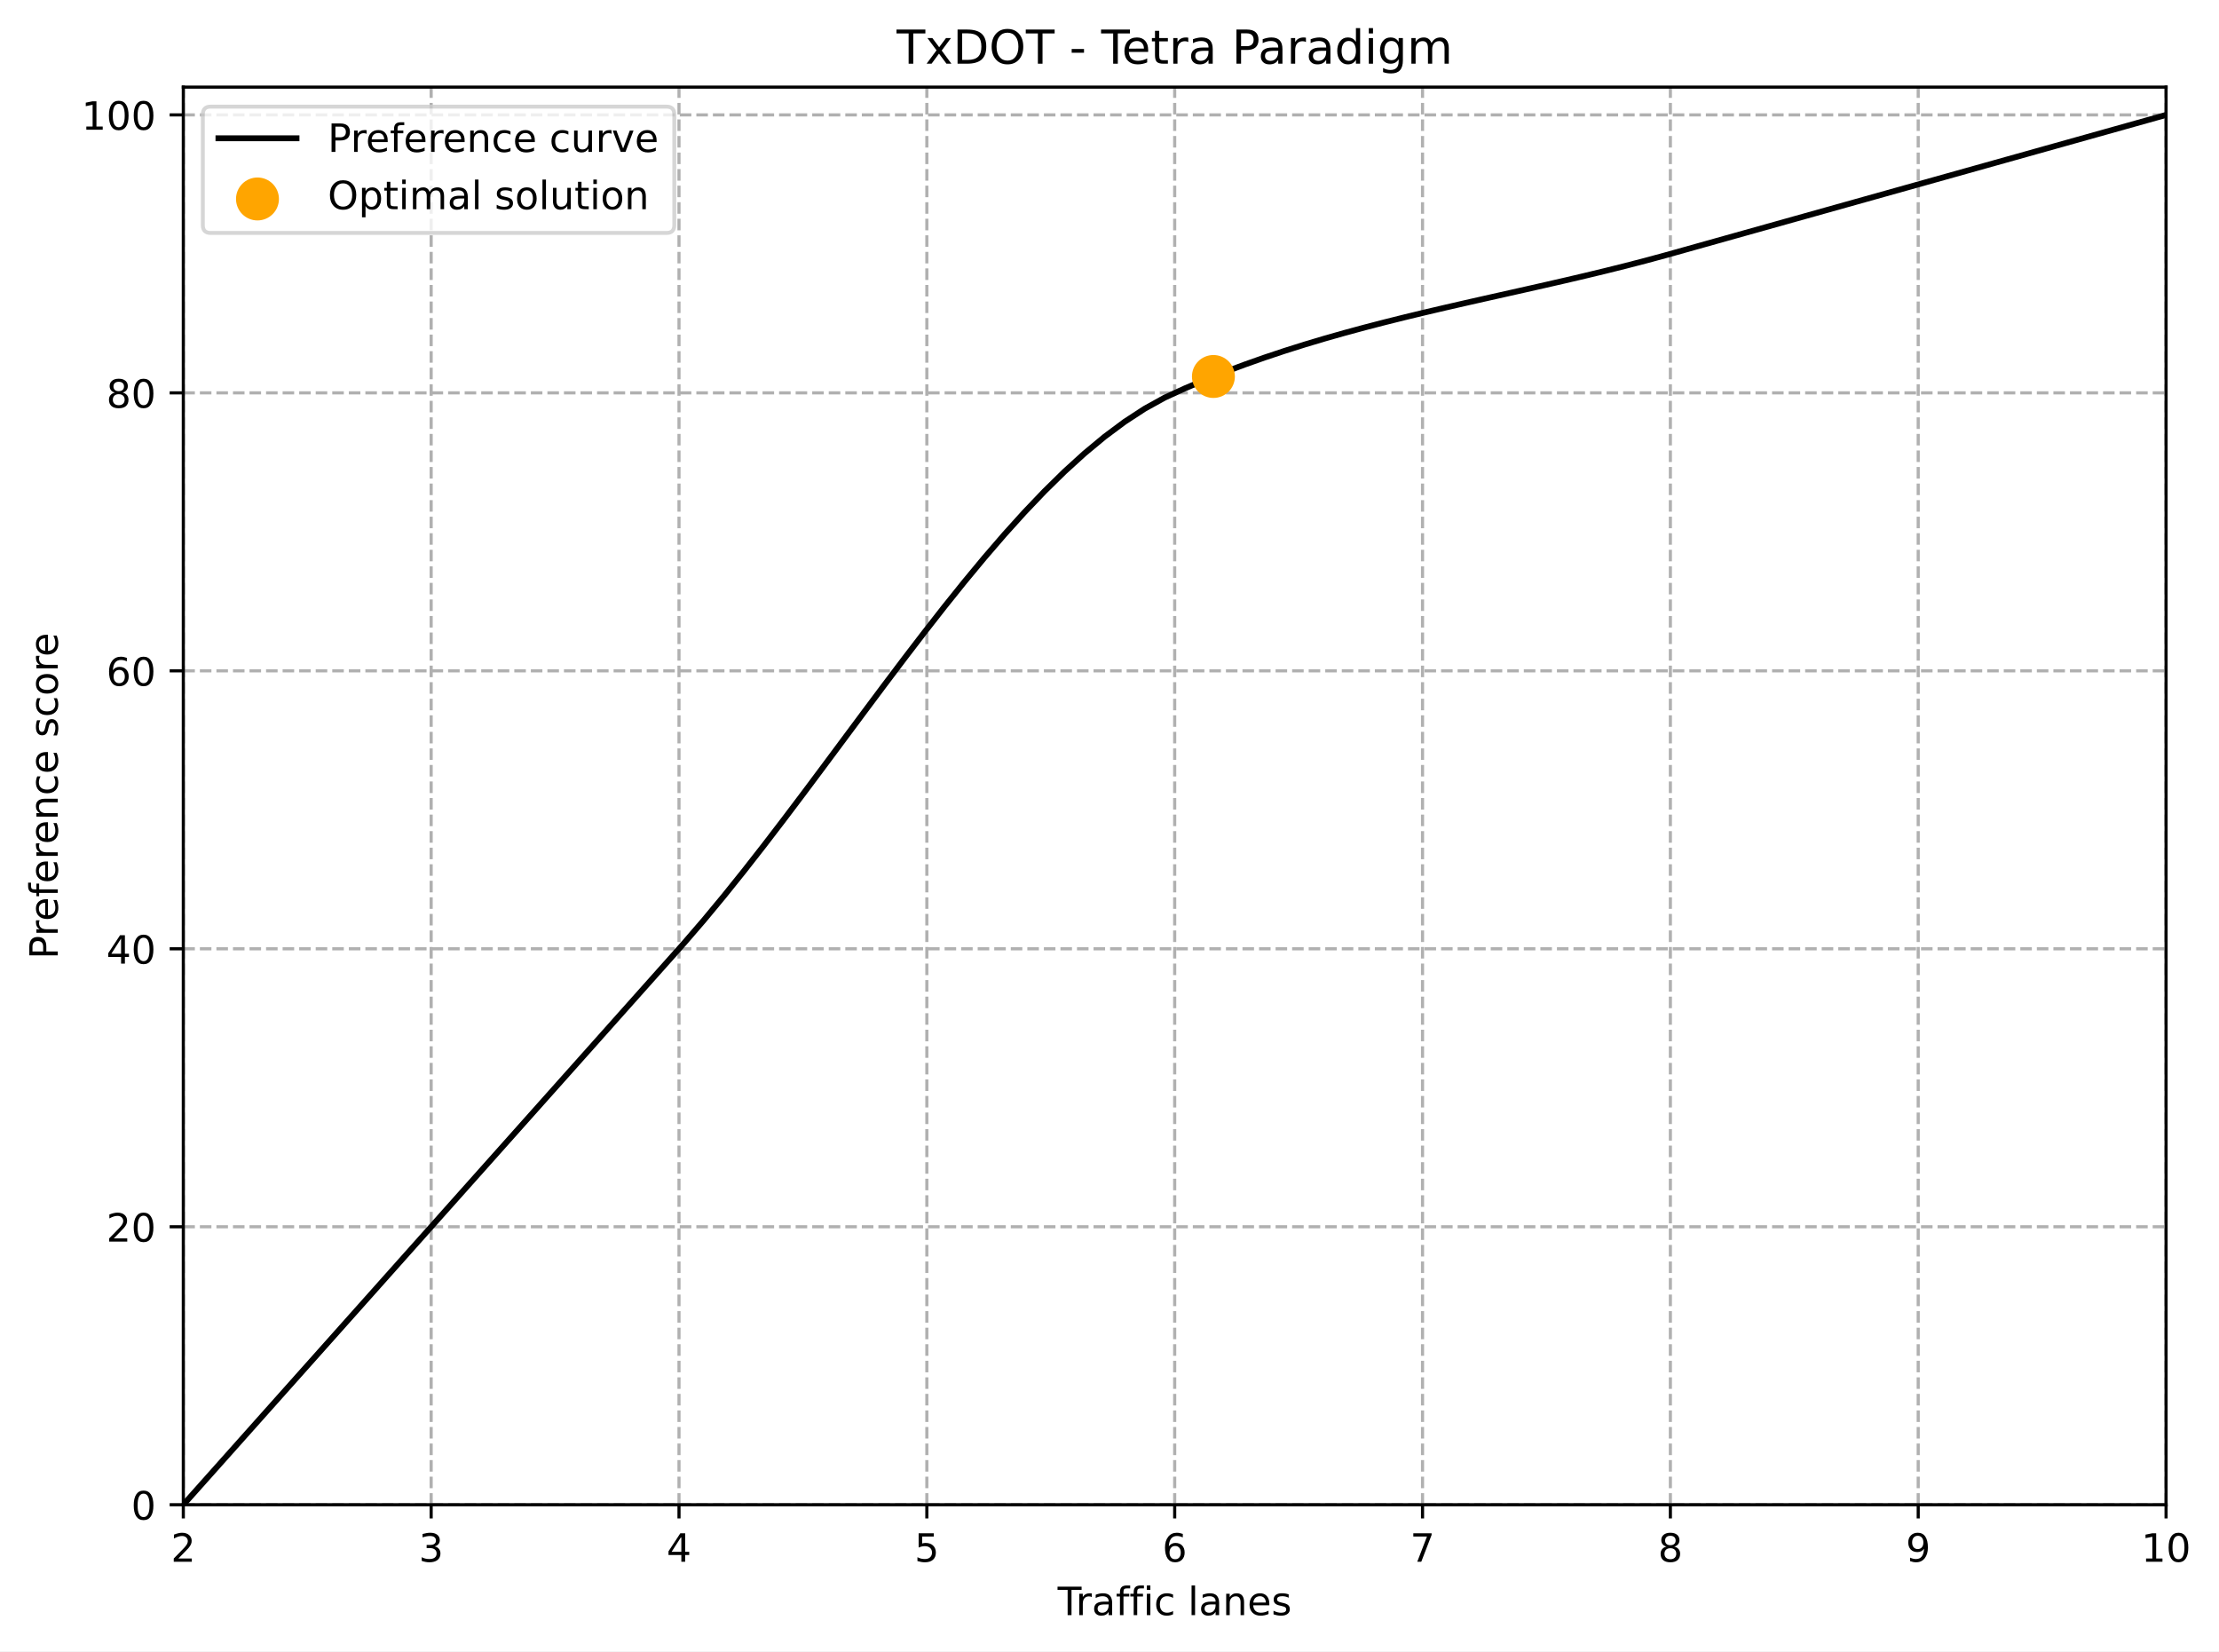
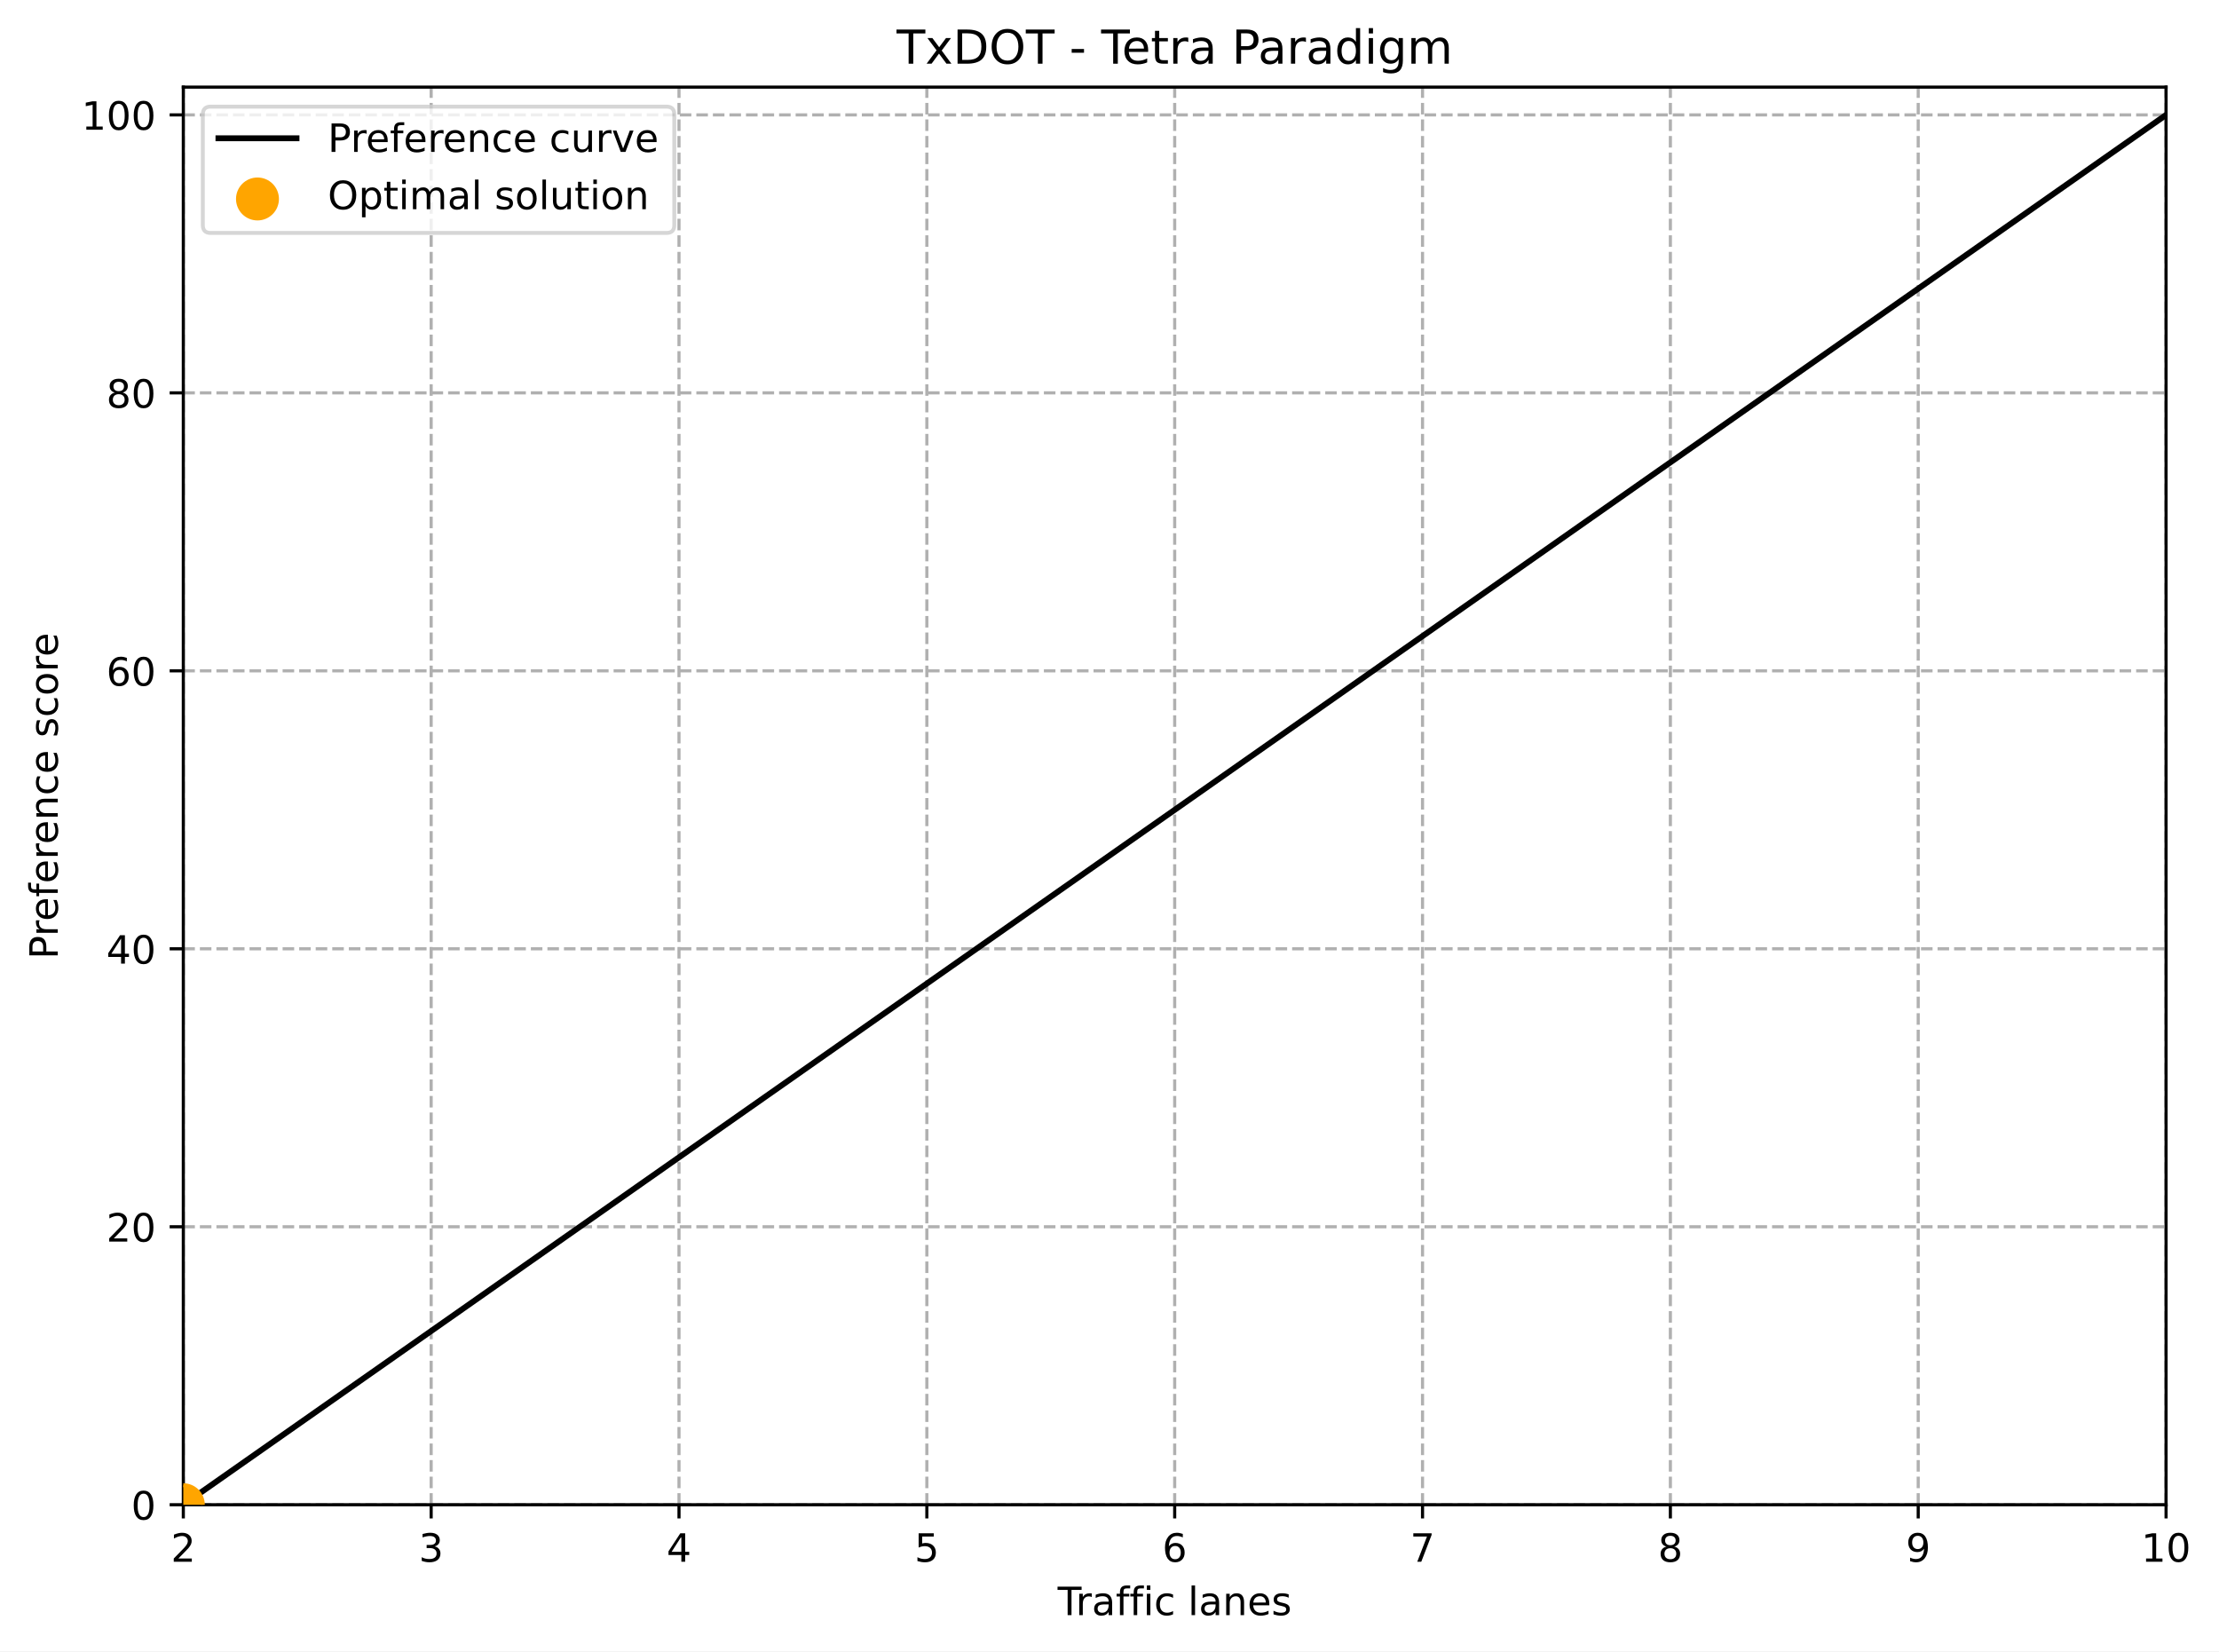
<svg xmlns="http://www.w3.org/2000/svg" xmlns:xlink="http://www.w3.org/1999/xlink" width="568.513pt" height="423.034pt" viewBox="0 0 568.513 423.034" version="1.1">
  <defs>
    <style type="text/css">*{stroke-linejoin: round; stroke-linecap: butt}</style>
  </defs>
  <g id="figure_1">
    <g id="patch_1">
      <path d="M 0 423.034  L 568.513 423.034  L 568.513 0  L 0 0  z " style="fill: #ffffff" />
    </g>
    <g id="axes_1">
      <g id="patch_2">
        <path d="M 46.966 385.478  L 554.951 385.478  L 554.951 22.318  L 46.966 22.318  z " style="fill: #ffffff" />
      </g>
      <g id="matplotlib.axis_1">
        <g id="xtick_1">
          <g id="line2d_1">
-             <path d="M 46.966 385.478  L 46.966 22.318  " clip-path="url(#p69bb6f6ce0)" style="fill: none; stroke-dasharray: 2.96,1.28; stroke-dashoffset: 0; stroke: #b0b0b0; stroke-width: 0.8" />
+             <path d="M 46.966 385.478  L 46.966 22.318  " clip-path="url(#pb664300b38)" style="fill: none; stroke-dasharray: 2.96,1.28; stroke-dashoffset: 0; stroke: #b0b0b0; stroke-width: 0.8" />
          </g>
          <g id="line2d_2">
            <defs>
-               <path id="m27da912be1" d="M 0 0  L 0 3.5  " style="stroke: #000000; stroke-width: 0.8" />
-             </defs>
-             <g>
-               <use xlink:href="#m27da912be1" x="46.966" y="385.478" style="stroke: #000000; stroke-width: 0.8" />
+               <path id="m99edb23f07" d="M 0 0  L 0 3.5  " style="stroke: #000000; stroke-width: 0.8" />
+             </defs>
+             <g>
+               <use xlink:href="#m99edb23f07" x="46.966" y="385.478" style="stroke: #000000; stroke-width: 0.8" />
            </g>
          </g>
          <g id="text_1">
            <g transform="translate(43.78437 400.0766) scale(0.1 -0.1)">
              <defs>
                <path id="DejaVuSans-32" d="M 1228 531  L 3431 531  L 3431 0  L 469 0  L 469 531  Q 828 903 1448 1529  Q 2069 2156 2228 2338  Q 2531 2678 2651 2914  Q 2772 3150 2772 3378  Q 2772 3750 2511 3984  Q 2250 4219 1831 4219  Q 1534 4219 1204 4116  Q 875 4013 500 3803  L 500 4441  Q 881 4594 1212 4672  Q 1544 4750 1819 4750  Q 2544 4750 2975 4387  Q 3406 4025 3406 3419  Q 3406 3131 3298 2873  Q 3191 2616 2906 2266  Q 2828 2175 2409 1742  Q 1991 1309 1228 531  z " transform="scale(0.015625)" />
              </defs>
              <use xlink:href="#DejaVuSans-32" />
            </g>
          </g>
        </g>
        <g id="xtick_2">
          <g id="line2d_3">
-             <path d="M 110.464 385.478  L 110.464 22.318  " clip-path="url(#p69bb6f6ce0)" style="fill: none; stroke-dasharray: 2.96,1.28; stroke-dashoffset: 0; stroke: #b0b0b0; stroke-width: 0.8" />
+             <path d="M 110.464 385.478  L 110.464 22.318  " clip-path="url(#pb664300b38)" style="fill: none; stroke-dasharray: 2.96,1.28; stroke-dashoffset: 0; stroke: #b0b0b0; stroke-width: 0.8" />
          </g>
          <g id="line2d_4">
            <g>
-               <use xlink:href="#m27da912be1" x="110.464" y="385.478" style="stroke: #000000; stroke-width: 0.8" />
+               <use xlink:href="#m99edb23f07" x="110.464" y="385.478" style="stroke: #000000; stroke-width: 0.8" />
            </g>
          </g>
          <g id="text_2">
            <g transform="translate(107.2825 400.0766) scale(0.1 -0.1)">
              <defs>
                <path id="DejaVuSans-33" d="M 2597 2516  Q 3050 2419 3304 2112  Q 3559 1806 3559 1356  Q 3559 666 3084 287  Q 2609 -91 1734 -91  Q 1441 -91 1130 -33  Q 819 25 488 141  L 488 750  Q 750 597 1062 519  Q 1375 441 1716 441  Q 2309 441 2620 675  Q 2931 909 2931 1356  Q 2931 1769 2642 2001  Q 2353 2234 1838 2234  L 1294 2234  L 1294 2753  L 1863 2753  Q 2328 2753 2575 2939  Q 2822 3125 2822 3475  Q 2822 3834 2567 4026  Q 2313 4219 1838 4219  Q 1578 4219 1281 4162  Q 984 4106 628 3988  L 628 4550  Q 988 4650 1302 4700  Q 1616 4750 1894 4750  Q 2613 4750 3031 4423  Q 3450 4097 3450 3541  Q 3450 3153 3228 2886  Q 3006 2619 2597 2516  z " transform="scale(0.015625)" />
              </defs>
              <use xlink:href="#DejaVuSans-33" />
            </g>
          </g>
        </g>
        <g id="xtick_3">
          <g id="line2d_5">
-             <path d="M 173.962 385.478  L 173.962 22.318  " clip-path="url(#p69bb6f6ce0)" style="fill: none; stroke-dasharray: 2.96,1.28; stroke-dashoffset: 0; stroke: #b0b0b0; stroke-width: 0.8" />
+             <path d="M 173.962 385.478  L 173.962 22.318  " clip-path="url(#pb664300b38)" style="fill: none; stroke-dasharray: 2.96,1.28; stroke-dashoffset: 0; stroke: #b0b0b0; stroke-width: 0.8" />
          </g>
          <g id="line2d_6">
            <g>
-               <use xlink:href="#m27da912be1" x="173.962" y="385.478" style="stroke: #000000; stroke-width: 0.8" />
+               <use xlink:href="#m99edb23f07" x="173.962" y="385.478" style="stroke: #000000; stroke-width: 0.8" />
            </g>
          </g>
          <g id="text_3">
            <g transform="translate(170.7806 400.0766) scale(0.1 -0.1)">
              <defs>
                <path id="DejaVuSans-34" d="M 2419 4116  L 825 1625  L 2419 1625  L 2419 4116  z M 2253 4666  L 3047 4666  L 3047 1625  L 3713 1625  L 3713 1100  L 3047 1100  L 3047 0  L 2419 0  L 2419 1100  L 313 1100  L 313 1709  L 2253 4666  z " transform="scale(0.015625)" />
              </defs>
              <use xlink:href="#DejaVuSans-34" />
            </g>
          </g>
        </g>
        <g id="xtick_4">
          <g id="line2d_7">
-             <path d="M 237.46 385.478  L 237.46 22.318  " clip-path="url(#p69bb6f6ce0)" style="fill: none; stroke-dasharray: 2.96,1.28; stroke-dashoffset: 0; stroke: #b0b0b0; stroke-width: 0.8" />
+             <path d="M 237.46 385.478  L 237.46 22.318  " clip-path="url(#pb664300b38)" style="fill: none; stroke-dasharray: 2.96,1.28; stroke-dashoffset: 0; stroke: #b0b0b0; stroke-width: 0.8" />
          </g>
          <g id="line2d_8">
            <g>
-               <use xlink:href="#m27da912be1" x="237.46" y="385.478" style="stroke: #000000; stroke-width: 0.8" />
+               <use xlink:href="#m99edb23f07" x="237.46" y="385.478" style="stroke: #000000; stroke-width: 0.8" />
            </g>
          </g>
          <g id="text_4">
            <g transform="translate(234.2788 400.0766) scale(0.1 -0.1)">
              <defs>
                <path id="DejaVuSans-35" d="M 691 4666  L 3169 4666  L 3169 4134  L 1269 4134  L 1269 2991  Q 1406 3038 1543 3061  Q 1681 3084 1819 3084  Q 2600 3084 3056 2656  Q 3513 2228 3513 1497  Q 3513 744 3044 326  Q 2575 -91 1722 -91  Q 1428 -91 1123 -41  Q 819 9 494 109  L 494 744  Q 775 591 1075 516  Q 1375 441 1709 441  Q 2250 441 2565 725  Q 2881 1009 2881 1497  Q 2881 1984 2565 2268  Q 2250 2553 1709 2553  Q 1456 2553 1204 2497  Q 953 2441 691 2322  L 691 4666  z " transform="scale(0.015625)" />
              </defs>
              <use xlink:href="#DejaVuSans-35" />
            </g>
          </g>
        </g>
        <g id="xtick_5">
          <g id="line2d_9">
-             <path d="M 300.958 385.478  L 300.958 22.318  " clip-path="url(#p69bb6f6ce0)" style="fill: none; stroke-dasharray: 2.96,1.28; stroke-dashoffset: 0; stroke: #b0b0b0; stroke-width: 0.8" />
+             <path d="M 300.958 385.478  L 300.958 22.318  " clip-path="url(#pb664300b38)" style="fill: none; stroke-dasharray: 2.96,1.28; stroke-dashoffset: 0; stroke: #b0b0b0; stroke-width: 0.8" />
          </g>
          <g id="line2d_10">
            <g>
-               <use xlink:href="#m27da912be1" x="300.958" y="385.478" style="stroke: #000000; stroke-width: 0.8" />
+               <use xlink:href="#m99edb23f07" x="300.958" y="385.478" style="stroke: #000000; stroke-width: 0.8" />
            </g>
          </g>
          <g id="text_5">
            <g transform="translate(297.7769 400.0766) scale(0.1 -0.1)">
              <defs>
                <path id="DejaVuSans-36" d="M 2113 2584  Q 1688 2584 1439 2293  Q 1191 2003 1191 1497  Q 1191 994 1439 701  Q 1688 409 2113 409  Q 2538 409 2786 701  Q 3034 994 3034 1497  Q 3034 2003 2786 2293  Q 2538 2584 2113 2584  z M 3366 4563  L 3366 3988  Q 3128 4100 2886 4159  Q 2644 4219 2406 4219  Q 1781 4219 1451 3797  Q 1122 3375 1075 2522  Q 1259 2794 1537 2939  Q 1816 3084 2150 3084  Q 2853 3084 3261 2657  Q 3669 2231 3669 1497  Q 3669 778 3244 343  Q 2819 -91 2113 -91  Q 1303 -91 875 529  Q 447 1150 447 2328  Q 447 3434 972 4092  Q 1497 4750 2381 4750  Q 2619 4750 2861 4703  Q 3103 4656 3366 4563  z " transform="scale(0.015625)" />
              </defs>
              <use xlink:href="#DejaVuSans-36" />
            </g>
          </g>
        </g>
        <g id="xtick_6">
          <g id="line2d_11">
-             <path d="M 364.456 385.478  L 364.456 22.318  " clip-path="url(#p69bb6f6ce0)" style="fill: none; stroke-dasharray: 2.96,1.28; stroke-dashoffset: 0; stroke: #b0b0b0; stroke-width: 0.8" />
+             <path d="M 364.456 385.478  L 364.456 22.318  " clip-path="url(#pb664300b38)" style="fill: none; stroke-dasharray: 2.96,1.28; stroke-dashoffset: 0; stroke: #b0b0b0; stroke-width: 0.8" />
          </g>
          <g id="line2d_12">
            <g>
-               <use xlink:href="#m27da912be1" x="364.456" y="385.478" style="stroke: #000000; stroke-width: 0.8" />
+               <use xlink:href="#m99edb23f07" x="364.456" y="385.478" style="stroke: #000000; stroke-width: 0.8" />
            </g>
          </g>
          <g id="text_6">
            <g transform="translate(361.275 400.0766) scale(0.1 -0.1)">
              <defs>
                <path id="DejaVuSans-37" d="M 525 4666  L 3525 4666  L 3525 4397  L 1831 0  L 1172 0  L 2766 4134  L 525 4134  L 525 4666  z " transform="scale(0.015625)" />
              </defs>
              <use xlink:href="#DejaVuSans-37" />
            </g>
          </g>
        </g>
        <g id="xtick_7">
          <g id="line2d_13">
-             <path d="M 427.954 385.478  L 427.954 22.318  " clip-path="url(#p69bb6f6ce0)" style="fill: none; stroke-dasharray: 2.96,1.28; stroke-dashoffset: 0; stroke: #b0b0b0; stroke-width: 0.8" />
+             <path d="M 427.954 385.478  L 427.954 22.318  " clip-path="url(#pb664300b38)" style="fill: none; stroke-dasharray: 2.96,1.28; stroke-dashoffset: 0; stroke: #b0b0b0; stroke-width: 0.8" />
          </g>
          <g id="line2d_14">
            <g>
-               <use xlink:href="#m27da912be1" x="427.954" y="385.478" style="stroke: #000000; stroke-width: 0.8" />
+               <use xlink:href="#m99edb23f07" x="427.954" y="385.478" style="stroke: #000000; stroke-width: 0.8" />
            </g>
          </g>
          <g id="text_7">
            <g transform="translate(424.7731 400.0766) scale(0.1 -0.1)">
              <defs>
                <path id="DejaVuSans-38" d="M 2034 2216  Q 1584 2216 1326 1975  Q 1069 1734 1069 1313  Q 1069 891 1326 650  Q 1584 409 2034 409  Q 2484 409 2743 651  Q 3003 894 3003 1313  Q 3003 1734 2745 1975  Q 2488 2216 2034 2216  z M 1403 2484  Q 997 2584 770 2862  Q 544 3141 544 3541  Q 544 4100 942 4425  Q 1341 4750 2034 4750  Q 2731 4750 3128 4425  Q 3525 4100 3525 3541  Q 3525 3141 3298 2862  Q 3072 2584 2669 2484  Q 3125 2378 3379 2068  Q 3634 1759 3634 1313  Q 3634 634 3220 271  Q 2806 -91 2034 -91  Q 1263 -91 848 271  Q 434 634 434 1313  Q 434 1759 690 2068  Q 947 2378 1403 2484  z M 1172 3481  Q 1172 3119 1398 2916  Q 1625 2713 2034 2713  Q 2441 2713 2670 2916  Q 2900 3119 2900 3481  Q 2900 3844 2670 4047  Q 2441 4250 2034 4250  Q 1625 4250 1398 4047  Q 1172 3844 1172 3481  z " transform="scale(0.015625)" />
              </defs>
              <use xlink:href="#DejaVuSans-38" />
            </g>
          </g>
        </g>
        <g id="xtick_8">
          <g id="line2d_15">
-             <path d="M 491.452 385.478  L 491.452 22.318  " clip-path="url(#p69bb6f6ce0)" style="fill: none; stroke-dasharray: 2.96,1.28; stroke-dashoffset: 0; stroke: #b0b0b0; stroke-width: 0.8" />
+             <path d="M 491.452 385.478  L 491.452 22.318  " clip-path="url(#pb664300b38)" style="fill: none; stroke-dasharray: 2.96,1.28; stroke-dashoffset: 0; stroke: #b0b0b0; stroke-width: 0.8" />
          </g>
          <g id="line2d_16">
            <g>
-               <use xlink:href="#m27da912be1" x="491.452" y="385.478" style="stroke: #000000; stroke-width: 0.8" />
+               <use xlink:href="#m99edb23f07" x="491.452" y="385.478" style="stroke: #000000; stroke-width: 0.8" />
            </g>
          </g>
          <g id="text_8">
            <g transform="translate(488.2713 400.0766) scale(0.1 -0.1)">
              <defs>
                <path id="DejaVuSans-39" d="M 703 97  L 703 672  Q 941 559 1184 500  Q 1428 441 1663 441  Q 2288 441 2617 861  Q 2947 1281 2994 2138  Q 2813 1869 2534 1725  Q 2256 1581 1919 1581  Q 1219 1581 811 2004  Q 403 2428 403 3163  Q 403 3881 828 4315  Q 1253 4750 1959 4750  Q 2769 4750 3195 4129  Q 3622 3509 3622 2328  Q 3622 1225 3098 567  Q 2575 -91 1691 -91  Q 1453 -91 1209 -44  Q 966 3 703 97  z M 1959 2075  Q 2384 2075 2632 2365  Q 2881 2656 2881 3163  Q 2881 3666 2632 3958  Q 2384 4250 1959 4250  Q 1534 4250 1286 3958  Q 1038 3666 1038 3163  Q 1038 2656 1286 2365  Q 1534 2075 1959 2075  z " transform="scale(0.015625)" />
              </defs>
              <use xlink:href="#DejaVuSans-39" />
            </g>
          </g>
        </g>
        <g id="xtick_9">
          <g id="line2d_17">
-             <path d="M 554.951 385.478  L 554.951 22.318  " clip-path="url(#p69bb6f6ce0)" style="fill: none; stroke-dasharray: 2.96,1.28; stroke-dashoffset: 0; stroke: #b0b0b0; stroke-width: 0.8" />
+             <path d="M 554.951 385.478  L 554.951 22.318  " clip-path="url(#pb664300b38)" style="fill: none; stroke-dasharray: 2.96,1.28; stroke-dashoffset: 0; stroke: #b0b0b0; stroke-width: 0.8" />
          </g>
          <g id="line2d_18">
            <g>
-               <use xlink:href="#m27da912be1" x="554.951" y="385.478" style="stroke: #000000; stroke-width: 0.8" />
+               <use xlink:href="#m99edb23f07" x="554.951" y="385.478" style="stroke: #000000; stroke-width: 0.8" />
            </g>
          </g>
          <g id="text_9">
            <g transform="translate(548.5881 400.0766) scale(0.1 -0.1)">
              <defs>
                <path id="DejaVuSans-31" d="M 794 531  L 1825 531  L 1825 4091  L 703 3866  L 703 4441  L 1819 4666  L 2450 4666  L 2450 531  L 3481 531  L 3481 0  L 794 0  L 794 531  z " transform="scale(0.015625)" />
                <path id="DejaVuSans-30" d="M 2034 4250  Q 1547 4250 1301 3770  Q 1056 3291 1056 2328  Q 1056 1369 1301 889  Q 1547 409 2034 409  Q 2525 409 2770 889  Q 3016 1369 3016 2328  Q 3016 3291 2770 3770  Q 2525 4250 2034 4250  z M 2034 4750  Q 2819 4750 3233 4129  Q 3647 3509 3647 2328  Q 3647 1150 3233 529  Q 2819 -91 2034 -91  Q 1250 -91 836 529  Q 422 1150 422 2328  Q 422 3509 836 4129  Q 1250 4750 2034 4750  z " transform="scale(0.015625)" />
              </defs>
              <use xlink:href="#DejaVuSans-31" />
              <use xlink:href="#DejaVuSans-30" transform="translate(63.62305 0)" />
            </g>
          </g>
        </g>
        <g id="text_10">
          <g transform="translate(270.9714 413.7547) scale(0.1 -0.1)">
            <defs>
              <path id="DejaVuSans-54" d="M -19 4666  L 3928 4666  L 3928 4134  L 2272 4134  L 2272 0  L 1638 0  L 1638 4134  L -19 4134  L -19 4666  z " transform="scale(0.015625)" />
              <path id="DejaVuSans-72" d="M 2631 2963  Q 2534 3019 2420 3045  Q 2306 3072 2169 3072  Q 1681 3072 1420 2755  Q 1159 2438 1159 1844  L 1159 0  L 581 0  L 581 3500  L 1159 3500  L 1159 2956  Q 1341 3275 1631 3429  Q 1922 3584 2338 3584  Q 2397 3584 2469 3576  Q 2541 3569 2628 3553  L 2631 2963  z " transform="scale(0.015625)" />
              <path id="DejaVuSans-61" d="M 2194 1759  Q 1497 1759 1228 1600  Q 959 1441 959 1056  Q 959 750 1161 570  Q 1363 391 1709 391  Q 2188 391 2477 730  Q 2766 1069 2766 1631  L 2766 1759  L 2194 1759  z M 3341 1997  L 3341 0  L 2766 0  L 2766 531  Q 2569 213 2275 61  Q 1981 -91 1556 -91  Q 1019 -91 701 211  Q 384 513 384 1019  Q 384 1609 779 1909  Q 1175 2209 1959 2209  L 2766 2209  L 2766 2266  Q 2766 2663 2505 2880  Q 2244 3097 1772 3097  Q 1472 3097 1187 3025  Q 903 2953 641 2809  L 641 3341  Q 956 3463 1253 3523  Q 1550 3584 1831 3584  Q 2591 3584 2966 3190  Q 3341 2797 3341 1997  z " transform="scale(0.015625)" />
              <path id="DejaVuSans-66" d="M 2375 4863  L 2375 4384  L 1825 4384  Q 1516 4384 1395 4259  Q 1275 4134 1275 3809  L 1275 3500  L 2222 3500  L 2222 3053  L 1275 3053  L 1275 0  L 697 0  L 697 3053  L 147 3053  L 147 3500  L 697 3500  L 697 3744  Q 697 4328 969 4595  Q 1241 4863 1831 4863  L 2375 4863  z " transform="scale(0.015625)" />
              <path id="DejaVuSans-69" d="M 603 3500  L 1178 3500  L 1178 0  L 603 0  L 603 3500  z M 603 4863  L 1178 4863  L 1178 4134  L 603 4134  L 603 4863  z " transform="scale(0.015625)" />
              <path id="DejaVuSans-63" d="M 3122 3366  L 3122 2828  Q 2878 2963 2633 3030  Q 2388 3097 2138 3097  Q 1578 3097 1268 2742  Q 959 2388 959 1747  Q 959 1106 1268 751  Q 1578 397 2138 397  Q 2388 397 2633 464  Q 2878 531 3122 666  L 3122 134  Q 2881 22 2623 -34  Q 2366 -91 2075 -91  Q 1284 -91 818 406  Q 353 903 353 1747  Q 353 2603 823 3093  Q 1294 3584 2113 3584  Q 2378 3584 2631 3529  Q 2884 3475 3122 3366  z " transform="scale(0.015625)" />
              <path id="DejaVuSans-20" transform="scale(0.015625)" />
              <path id="DejaVuSans-6c" d="M 603 4863  L 1178 4863  L 1178 0  L 603 0  L 603 4863  z " transform="scale(0.015625)" />
              <path id="DejaVuSans-6e" d="M 3513 2113  L 3513 0  L 2938 0  L 2938 2094  Q 2938 2591 2744 2837  Q 2550 3084 2163 3084  Q 1697 3084 1428 2787  Q 1159 2491 1159 1978  L 1159 0  L 581 0  L 581 3500  L 1159 3500  L 1159 2956  Q 1366 3272 1645 3428  Q 1925 3584 2291 3584  Q 2894 3584 3203 3211  Q 3513 2838 3513 2113  z " transform="scale(0.015625)" />
              <path id="DejaVuSans-65" d="M 3597 1894  L 3597 1613  L 953 1613  Q 991 1019 1311 708  Q 1631 397 2203 397  Q 2534 397 2845 478  Q 3156 559 3463 722  L 3463 178  Q 3153 47 2828 -22  Q 2503 -91 2169 -91  Q 1331 -91 842 396  Q 353 884 353 1716  Q 353 2575 817 3079  Q 1281 3584 2069 3584  Q 2775 3584 3186 3129  Q 3597 2675 3597 1894  z M 3022 2063  Q 3016 2534 2758 2815  Q 2500 3097 2075 3097  Q 1594 3097 1305 2825  Q 1016 2553 972 2059  L 3022 2063  z " transform="scale(0.015625)" />
              <path id="DejaVuSans-73" d="M 2834 3397  L 2834 2853  Q 2591 2978 2328 3040  Q 2066 3103 1784 3103  Q 1356 3103 1142 2972  Q 928 2841 928 2578  Q 928 2378 1081 2264  Q 1234 2150 1697 2047  L 1894 2003  Q 2506 1872 2764 1633  Q 3022 1394 3022 966  Q 3022 478 2636 193  Q 2250 -91 1575 -91  Q 1294 -91 989 -36  Q 684 19 347 128  L 347 722  Q 666 556 975 473  Q 1284 391 1588 391  Q 1994 391 2212 530  Q 2431 669 2431 922  Q 2431 1156 2273 1281  Q 2116 1406 1581 1522  L 1381 1569  Q 847 1681 609 1914  Q 372 2147 372 2553  Q 372 3047 722 3315  Q 1072 3584 1716 3584  Q 2034 3584 2315 3537  Q 2597 3491 2834 3397  z " transform="scale(0.015625)" />
            </defs>
            <use xlink:href="#DejaVuSans-54" />
            <use xlink:href="#DejaVuSans-72" transform="translate(46.33398 0)" />
            <use xlink:href="#DejaVuSans-61" transform="translate(87.44727 0)" />
            <use xlink:href="#DejaVuSans-66" transform="translate(148.7266 0)" />
            <use xlink:href="#DejaVuSans-66" transform="translate(183.9316 0)" />
            <use xlink:href="#DejaVuSans-69" transform="translate(219.1367 0)" />
            <use xlink:href="#DejaVuSans-63" transform="translate(246.9199 0)" />
            <use xlink:href="#DejaVuSans-20" transform="translate(301.9004 0)" />
            <use xlink:href="#DejaVuSans-6c" transform="translate(333.6875 0)" />
            <use xlink:href="#DejaVuSans-61" transform="translate(361.4707 0)" />
            <use xlink:href="#DejaVuSans-6e" transform="translate(422.75 0)" />
            <use xlink:href="#DejaVuSans-65" transform="translate(486.1289 0)" />
            <use xlink:href="#DejaVuSans-73" transform="translate(547.6523 0)" />
          </g>
        </g>
      </g>
      <g id="matplotlib.axis_2">
        <g id="ytick_1">
          <g id="line2d_19">
-             <path d="M 46.966 385.478  L 554.951 385.478  " clip-path="url(#p69bb6f6ce0)" style="fill: none; stroke-dasharray: 2.96,1.28; stroke-dashoffset: 0; stroke: #b0b0b0; stroke-width: 0.8" />
+             <path d="M 46.966 385.478  L 554.951 385.478  " clip-path="url(#pb664300b38)" style="fill: none; stroke-dasharray: 2.96,1.28; stroke-dashoffset: 0; stroke: #b0b0b0; stroke-width: 0.8" />
          </g>
          <g id="line2d_20">
            <defs>
-               <path id="maddc7be90b" d="M 0 0  L -3.5 0  " style="stroke: #000000; stroke-width: 0.8" />
-             </defs>
-             <g>
-               <use xlink:href="#maddc7be90b" x="46.966" y="385.478" style="stroke: #000000; stroke-width: 0.8" />
+               <path id="m8d70aad238" d="M 0 0  L -3.5 0  " style="stroke: #000000; stroke-width: 0.8" />
+             </defs>
+             <g>
+               <use xlink:href="#m8d70aad238" x="46.966" y="385.478" style="stroke: #000000; stroke-width: 0.8" />
            </g>
          </g>
          <g id="text_11">
            <g transform="translate(33.60312 389.2773) scale(0.1 -0.1)">
              <use xlink:href="#DejaVuSans-30" />
            </g>
          </g>
        </g>
        <g id="ytick_2">
          <g id="line2d_21">
-             <path d="M 46.966 314.27  L 554.951 314.27  " clip-path="url(#p69bb6f6ce0)" style="fill: none; stroke-dasharray: 2.96,1.28; stroke-dashoffset: 0; stroke: #b0b0b0; stroke-width: 0.8" />
+             <path d="M 46.966 314.27  L 554.951 314.27  " clip-path="url(#pb664300b38)" style="fill: none; stroke-dasharray: 2.96,1.28; stroke-dashoffset: 0; stroke: #b0b0b0; stroke-width: 0.8" />
          </g>
          <g id="line2d_22">
            <g>
-               <use xlink:href="#maddc7be90b" x="46.966" y="314.27" style="stroke: #000000; stroke-width: 0.8" />
+               <use xlink:href="#m8d70aad238" x="46.966" y="314.27" style="stroke: #000000; stroke-width: 0.8" />
            </g>
          </g>
          <g id="text_12">
            <g transform="translate(27.24063 318.0695) scale(0.1 -0.1)">
              <use xlink:href="#DejaVuSans-32" />
              <use xlink:href="#DejaVuSans-30" transform="translate(63.62305 0)" />
            </g>
          </g>
        </g>
        <g id="ytick_3">
          <g id="line2d_23">
-             <path d="M 46.966 243.062  L 554.951 243.062  " clip-path="url(#p69bb6f6ce0)" style="fill: none; stroke-dasharray: 2.96,1.28; stroke-dashoffset: 0; stroke: #b0b0b0; stroke-width: 0.8" />
+             <path d="M 46.966 243.062  L 554.951 243.062  " clip-path="url(#pb664300b38)" style="fill: none; stroke-dasharray: 2.96,1.28; stroke-dashoffset: 0; stroke: #b0b0b0; stroke-width: 0.8" />
          </g>
          <g id="line2d_24">
            <g>
-               <use xlink:href="#maddc7be90b" x="46.966" y="243.062" style="stroke: #000000; stroke-width: 0.8" />
+               <use xlink:href="#m8d70aad238" x="46.966" y="243.062" style="stroke: #000000; stroke-width: 0.8" />
            </g>
          </g>
          <g id="text_13">
            <g transform="translate(27.24063 246.8617) scale(0.1 -0.1)">
              <use xlink:href="#DejaVuSans-34" />
              <use xlink:href="#DejaVuSans-30" transform="translate(63.62305 0)" />
            </g>
          </g>
        </g>
        <g id="ytick_4">
          <g id="line2d_25">
-             <path d="M 46.966 171.855  L 554.951 171.855  " clip-path="url(#p69bb6f6ce0)" style="fill: none; stroke-dasharray: 2.96,1.28; stroke-dashoffset: 0; stroke: #b0b0b0; stroke-width: 0.8" />
+             <path d="M 46.966 171.855  L 554.951 171.855  " clip-path="url(#pb664300b38)" style="fill: none; stroke-dasharray: 2.96,1.28; stroke-dashoffset: 0; stroke: #b0b0b0; stroke-width: 0.8" />
          </g>
          <g id="line2d_26">
            <g>
-               <use xlink:href="#maddc7be90b" x="46.966" y="171.855" style="stroke: #000000; stroke-width: 0.8" />
+               <use xlink:href="#m8d70aad238" x="46.966" y="171.855" style="stroke: #000000; stroke-width: 0.8" />
            </g>
          </g>
          <g id="text_14">
            <g transform="translate(27.24063 175.6538) scale(0.1 -0.1)">
              <use xlink:href="#DejaVuSans-36" />
              <use xlink:href="#DejaVuSans-30" transform="translate(63.62305 0)" />
            </g>
          </g>
        </g>
        <g id="ytick_5">
          <g id="line2d_27">
-             <path d="M 46.966 100.647  L 554.951 100.647  " clip-path="url(#p69bb6f6ce0)" style="fill: none; stroke-dasharray: 2.96,1.28; stroke-dashoffset: 0; stroke: #b0b0b0; stroke-width: 0.8" />
+             <path d="M 46.966 100.647  L 554.951 100.647  " clip-path="url(#pb664300b38)" style="fill: none; stroke-dasharray: 2.96,1.28; stroke-dashoffset: 0; stroke: #b0b0b0; stroke-width: 0.8" />
          </g>
          <g id="line2d_28">
            <g>
-               <use xlink:href="#maddc7be90b" x="46.966" y="100.647" style="stroke: #000000; stroke-width: 0.8" />
+               <use xlink:href="#m8d70aad238" x="46.966" y="100.647" style="stroke: #000000; stroke-width: 0.8" />
            </g>
          </g>
          <g id="text_15">
            <g transform="translate(27.24063 104.446) scale(0.1 -0.1)">
              <use xlink:href="#DejaVuSans-38" />
              <use xlink:href="#DejaVuSans-30" transform="translate(63.62305 0)" />
            </g>
          </g>
        </g>
        <g id="ytick_6">
          <g id="line2d_29">
-             <path d="M 46.966 29.439  L 554.951 29.439  " clip-path="url(#p69bb6f6ce0)" style="fill: none; stroke-dasharray: 2.96,1.28; stroke-dashoffset: 0; stroke: #b0b0b0; stroke-width: 0.8" />
+             <path d="M 46.966 29.439  L 554.951 29.439  " clip-path="url(#pb664300b38)" style="fill: none; stroke-dasharray: 2.96,1.28; stroke-dashoffset: 0; stroke: #b0b0b0; stroke-width: 0.8" />
          </g>
          <g id="line2d_30">
            <g>
-               <use xlink:href="#maddc7be90b" x="46.966" y="29.439" style="stroke: #000000; stroke-width: 0.8" />
+               <use xlink:href="#m8d70aad238" x="46.966" y="29.439" style="stroke: #000000; stroke-width: 0.8" />
            </g>
          </g>
          <g id="text_16">
            <g transform="translate(20.87813 33.23813) scale(0.1 -0.1)">
              <use xlink:href="#DejaVuSans-31" />
              <use xlink:href="#DejaVuSans-30" transform="translate(63.62305 0)" />
              <use xlink:href="#DejaVuSans-30" transform="translate(127.2461 0)" />
            </g>
          </g>
        </g>
        <g id="text_17">
          <g transform="translate(14.79844 245.7177) rotate(-90) scale(0.1 -0.1)">
            <defs>
              <path id="DejaVuSans-50" d="M 1259 4147  L 1259 2394  L 2053 2394  Q 2494 2394 2734 2622  Q 2975 2850 2975 3272  Q 2975 3691 2734 3919  Q 2494 4147 2053 4147  L 1259 4147  z M 628 4666  L 2053 4666  Q 2838 4666 3239 4311  Q 3641 3956 3641 3272  Q 3641 2581 3239 2228  Q 2838 1875 2053 1875  L 1259 1875  L 1259 0  L 628 0  L 628 4666  z " transform="scale(0.015625)" />
              <path id="DejaVuSans-6f" d="M 1959 3097  Q 1497 3097 1228 2736  Q 959 2375 959 1747  Q 959 1119 1226 758  Q 1494 397 1959 397  Q 2419 397 2687 759  Q 2956 1122 2956 1747  Q 2956 2369 2687 2733  Q 2419 3097 1959 3097  z M 1959 3584  Q 2709 3584 3137 3096  Q 3566 2609 3566 1747  Q 3566 888 3137 398  Q 2709 -91 1959 -91  Q 1206 -91 779 398  Q 353 888 353 1747  Q 353 2609 779 3096  Q 1206 3584 1959 3584  z " transform="scale(0.015625)" />
            </defs>
            <use xlink:href="#DejaVuSans-50" />
            <use xlink:href="#DejaVuSans-72" transform="translate(58.55273 0)" />
            <use xlink:href="#DejaVuSans-65" transform="translate(97.41602 0)" />
            <use xlink:href="#DejaVuSans-66" transform="translate(158.9395 0)" />
            <use xlink:href="#DejaVuSans-65" transform="translate(194.1445 0)" />
            <use xlink:href="#DejaVuSans-72" transform="translate(255.668 0)" />
            <use xlink:href="#DejaVuSans-65" transform="translate(294.5312 0)" />
            <use xlink:href="#DejaVuSans-6e" transform="translate(356.0547 0)" />
            <use xlink:href="#DejaVuSans-63" transform="translate(419.4336 0)" />
            <use xlink:href="#DejaVuSans-65" transform="translate(474.4141 0)" />
            <use xlink:href="#DejaVuSans-20" transform="translate(535.9375 0)" />
            <use xlink:href="#DejaVuSans-73" transform="translate(567.7246 0)" />
            <use xlink:href="#DejaVuSans-63" transform="translate(619.8242 0)" />
            <use xlink:href="#DejaVuSans-6f" transform="translate(674.8047 0)" />
            <use xlink:href="#DejaVuSans-72" transform="translate(735.9863 0)" />
            <use xlink:href="#DejaVuSans-65" transform="translate(774.8496 0)" />
          </g>
        </g>
      </g>
      <g id="line2d_31">
-         <path d="M 46.966 385.478  L 52.097 379.724  L 57.228 373.97  L 62.359 368.216  L 67.49 362.461  L 72.621 356.707  L 77.753 350.953  L 82.884 345.199  L 88.015 339.445  L 93.146 333.691  L 98.277 327.936  L 103.408 322.182  L 108.54 316.428  L 113.671 310.674  L 118.802 304.92  L 123.933 299.166  L 129.064 293.411  L 134.195 287.657  L 139.327 281.903  L 144.458 276.149  L 149.589 270.395  L 154.72 264.641  L 159.851 258.886  L 164.982 253.132  L 170.114 247.378  L 175.245 241.615  L 180.376 235.663  L 185.507 229.474  L 190.638 223.081  L 195.769 216.52  L 200.9 209.824  L 206.032 203.026  L 211.163 196.16  L 216.294 189.261  L 221.425 182.362  L 226.556 175.496  L 231.687 168.698  L 236.819 162.002  L 241.95 155.44  L 247.081 149.048  L 252.212 142.859  L 257.343 136.907  L 262.474 131.225  L 267.606 125.847  L 272.737 120.808  L 277.868 116.14  L 282.999 111.879  L 288.13 108.057  L 293.261 104.708  L 298.393 101.867  L 303.524 99.513  L 308.655 97.346  L 313.786 95.306  L 318.917 93.385  L 324.048 91.573  L 329.18 89.863  L 334.311 88.246  L 339.442 86.713  L 344.573 85.257  L 349.704 83.868  L 354.835 82.538  L 359.966 81.259  L 365.098 80.022  L 370.229 78.819  L 375.36 77.641  L 380.491 76.481  L 385.622 75.328  L 390.753 74.176  L 395.885 73.015  L 401.016 71.838  L 406.147 70.635  L 411.278 69.398  L 416.409 68.119  L 421.54 66.789  L 426.672 65.4  L 431.803 63.964  L 436.934 62.525  L 442.065 61.087  L 447.196 59.648  L 452.327 58.21  L 457.459 56.771  L 462.59 55.333  L 467.721 53.894  L 472.852 52.456  L 477.983 51.017  L 483.114 49.579  L 488.246 48.14  L 493.377 46.701  L 498.508 45.263  L 503.639 43.824  L 508.77 42.386  L 513.901 40.947  L 519.032 39.509  L 524.164 38.07  L 529.295 36.632  L 534.426 35.193  L 539.557 33.755  L 544.688 32.316  L 549.819 30.877  L 554.951 29.439  " clip-path="url(#p69bb6f6ce0)" style="fill: none; stroke: #000000; stroke-width: 1.5; stroke-linecap: square" />
+         <path d="M 46.966 385.478  L 52.097 381.882  L 57.228 378.285  L 62.359 374.689  L 67.49 371.093  L 72.621 367.496  L 77.753 363.9  L 82.884 360.304  L 88.015 356.707  L 93.146 353.111  L 98.277 349.515  L 103.408 345.918  L 108.54 342.322  L 113.671 338.726  L 118.802 335.129  L 123.933 331.533  L 129.064 327.936  L 134.195 324.34  L 139.327 320.744  L 144.458 317.147  L 149.589 313.551  L 154.72 309.955  L 159.851 306.358  L 164.982 302.762  L 170.114 299.166  L 175.245 295.569  L 180.376 291.973  L 185.507 288.377  L 190.638 284.78  L 195.769 281.184  L 200.9 277.587  L 206.032 273.991  L 211.163 270.395  L 216.294 266.798  L 221.425 263.202  L 226.556 259.606  L 231.687 256.009  L 236.819 252.413  L 241.95 248.817  L 247.081 245.22  L 252.212 241.624  L 257.343 238.028  L 262.474 234.431  L 267.606 230.835  L 272.737 227.238  L 277.868 223.642  L 282.999 220.046  L 288.13 216.449  L 293.261 212.853  L 298.393 209.257  L 303.524 205.66  L 308.655 202.064  L 313.786 198.468  L 318.917 194.871  L 324.048 191.275  L 329.18 187.679  L 334.311 184.082  L 339.442 180.486  L 344.573 176.889  L 349.704 173.293  L 354.835 169.697  L 359.966 166.1  L 365.098 162.504  L 370.229 158.908  L 375.36 155.311  L 380.491 151.715  L 385.622 148.119  L 390.753 144.522  L 395.885 140.926  L 401.016 137.33  L 406.147 133.733  L 411.278 130.137  L 416.409 126.541  L 421.54 122.944  L 426.672 119.348  L 431.803 115.751  L 436.934 112.155  L 442.065 108.559  L 447.196 104.962  L 452.327 101.366  L 457.459 97.77  L 462.59 94.173  L 467.721 90.577  L 472.852 86.981  L 477.983 83.384  L 483.114 79.788  L 488.246 76.192  L 493.377 72.595  L 498.508 68.999  L 503.639 65.402  L 508.77 61.806  L 513.901 58.21  L 519.032 54.613  L 524.164 51.017  L 529.295 47.421  L 534.426 43.824  L 539.557 40.228  L 544.688 36.632  L 549.819 33.035  L 554.951 29.439  " clip-path="url(#pb664300b38)" style="fill: none; stroke: #000000; stroke-width: 1.5; stroke-linecap: square" />
      </g>
      <g id="patch_3">
        <path d="M 46.966 385.478  L 46.966 22.318  " style="fill: none; stroke: #000000; stroke-width: 0.8; stroke-linejoin: miter; stroke-linecap: square" />
      </g>
      <g id="patch_4">
        <path d="M 554.951 385.478  L 554.951 22.318  " style="fill: none; stroke: #000000; stroke-width: 0.8; stroke-linejoin: miter; stroke-linecap: square" />
      </g>
      <g id="patch_5">
        <path d="M 46.966 385.478  L 554.951 385.478  " style="fill: none; stroke: #000000; stroke-width: 0.8; stroke-linejoin: miter; stroke-linecap: square" />
      </g>
      <g id="patch_6">
        <path d="M 46.966 22.318  L 554.951 22.318  " style="fill: none; stroke: #000000; stroke-width: 0.8; stroke-linejoin: miter; stroke-linecap: square" />
      </g>
      <g id="text_18">
        <g transform="translate(229.7194 16.31812) scale(0.12 -0.12)">
          <defs>
            <path id="DejaVuSans-78" d="M 3513 3500  L 2247 1797  L 3578 0  L 2900 0  L 1881 1375  L 863 0  L 184 0  L 1544 1831  L 300 3500  L 978 3500  L 1906 2253  L 2834 3500  L 3513 3500  z " transform="scale(0.015625)" />
            <path id="DejaVuSans-44" d="M 1259 4147  L 1259 519  L 2022 519  Q 2988 519 3436 956  Q 3884 1394 3884 2338  Q 3884 3275 3436 3711  Q 2988 4147 2022 4147  L 1259 4147  z M 628 4666  L 1925 4666  Q 3281 4666 3915 4102  Q 4550 3538 4550 2338  Q 4550 1131 3912 565  Q 3275 0 1925 0  L 628 0  L 628 4666  z " transform="scale(0.015625)" />
            <path id="DejaVuSans-4f" d="M 2522 4238  Q 1834 4238 1429 3725  Q 1025 3213 1025 2328  Q 1025 1447 1429 934  Q 1834 422 2522 422  Q 3209 422 3611 934  Q 4013 1447 4013 2328  Q 4013 3213 3611 3725  Q 3209 4238 2522 4238  z M 2522 4750  Q 3503 4750 4090 4092  Q 4678 3434 4678 2328  Q 4678 1225 4090 567  Q 3503 -91 2522 -91  Q 1538 -91 948 565  Q 359 1222 359 2328  Q 359 3434 948 4092  Q 1538 4750 2522 4750  z " transform="scale(0.015625)" />
            <path id="DejaVuSans-2d" d="M 313 2009  L 1997 2009  L 1997 1497  L 313 1497  L 313 2009  z " transform="scale(0.015625)" />
            <path id="DejaVuSans-74" d="M 1172 4494  L 1172 3500  L 2356 3500  L 2356 3053  L 1172 3053  L 1172 1153  Q 1172 725 1289 603  Q 1406 481 1766 481  L 2356 481  L 2356 0  L 1766 0  Q 1100 0 847 248  Q 594 497 594 1153  L 594 3053  L 172 3053  L 172 3500  L 594 3500  L 594 4494  L 1172 4494  z " transform="scale(0.015625)" />
            <path id="DejaVuSans-64" d="M 2906 2969  L 2906 4863  L 3481 4863  L 3481 0  L 2906 0  L 2906 525  Q 2725 213 2448 61  Q 2172 -91 1784 -91  Q 1150 -91 751 415  Q 353 922 353 1747  Q 353 2572 751 3078  Q 1150 3584 1784 3584  Q 2172 3584 2448 3432  Q 2725 3281 2906 2969  z M 947 1747  Q 947 1113 1208 752  Q 1469 391 1925 391  Q 2381 391 2643 752  Q 2906 1113 2906 1747  Q 2906 2381 2643 2742  Q 2381 3103 1925 3103  Q 1469 3103 1208 2742  Q 947 2381 947 1747  z " transform="scale(0.015625)" />
            <path id="DejaVuSans-67" d="M 2906 1791  Q 2906 2416 2648 2759  Q 2391 3103 1925 3103  Q 1463 3103 1205 2759  Q 947 2416 947 1791  Q 947 1169 1205 825  Q 1463 481 1925 481  Q 2391 481 2648 825  Q 2906 1169 2906 1791  z M 3481 434  Q 3481 -459 3084 -895  Q 2688 -1331 1869 -1331  Q 1566 -1331 1297 -1286  Q 1028 -1241 775 -1147  L 775 -588  Q 1028 -725 1275 -790  Q 1522 -856 1778 -856  Q 2344 -856 2625 -561  Q 2906 -266 2906 331  L 2906 616  Q 2728 306 2450 153  Q 2172 0 1784 0  Q 1141 0 747 490  Q 353 981 353 1791  Q 353 2603 747 3093  Q 1141 3584 1784 3584  Q 2172 3584 2450 3431  Q 2728 3278 2906 2969  L 2906 3500  L 3481 3500  L 3481 434  z " transform="scale(0.015625)" />
            <path id="DejaVuSans-6d" d="M 3328 2828  Q 3544 3216 3844 3400  Q 4144 3584 4550 3584  Q 5097 3584 5394 3201  Q 5691 2819 5691 2113  L 5691 0  L 5113 0  L 5113 2094  Q 5113 2597 4934 2840  Q 4756 3084 4391 3084  Q 3944 3084 3684 2787  Q 3425 2491 3425 1978  L 3425 0  L 2847 0  L 2847 2094  Q 2847 2600 2669 2842  Q 2491 3084 2119 3084  Q 1678 3084 1418 2786  Q 1159 2488 1159 1978  L 1159 0  L 581 0  L 581 3500  L 1159 3500  L 1159 2956  Q 1356 3278 1631 3431  Q 1906 3584 2284 3584  Q 2666 3584 2933 3390  Q 3200 3197 3328 2828  z " transform="scale(0.015625)" />
          </defs>
          <use xlink:href="#DejaVuSans-54" />
          <use xlink:href="#DejaVuSans-78" transform="translate(61.08398 0)" />
          <use xlink:href="#DejaVuSans-44" transform="translate(120.2637 0)" />
          <use xlink:href="#DejaVuSans-4f" transform="translate(197.2656 0)" />
          <use xlink:href="#DejaVuSans-54" transform="translate(275.9766 0)" />
          <use xlink:href="#DejaVuSans-20" transform="translate(337.0605 0)" />
          <use xlink:href="#DejaVuSans-2d" transform="translate(368.8477 0)" />
          <use xlink:href="#DejaVuSans-20" transform="translate(404.9316 0)" />
          <use xlink:href="#DejaVuSans-54" transform="translate(436.7188 0)" />
          <use xlink:href="#DejaVuSans-65" transform="translate(480.8027 0)" />
          <use xlink:href="#DejaVuSans-74" transform="translate(542.3262 0)" />
          <use xlink:href="#DejaVuSans-72" transform="translate(581.5352 0)" />
          <use xlink:href="#DejaVuSans-61" transform="translate(622.6484 0)" />
          <use xlink:href="#DejaVuSans-20" transform="translate(683.9277 0)" />
          <use xlink:href="#DejaVuSans-50" transform="translate(715.7148 0)" />
          <use xlink:href="#DejaVuSans-61" transform="translate(771.5176 0)" />
          <use xlink:href="#DejaVuSans-72" transform="translate(832.7969 0)" />
          <use xlink:href="#DejaVuSans-61" transform="translate(873.9102 0)" />
          <use xlink:href="#DejaVuSans-64" transform="translate(935.1895 0)" />
          <use xlink:href="#DejaVuSans-69" transform="translate(998.666 0)" />
          <use xlink:href="#DejaVuSans-67" transform="translate(1026.449 0)" />
          <use xlink:href="#DejaVuSans-6d" transform="translate(1089.926 0)" />
        </g>
      </g>
      <g id="PathCollection_1">
        <defs>
-           <path id="mc646df088d" d="M 0 5  C 1.326 5 2.598 4.473 3.536 3.536  C 4.473 2.598 5 1.326 5 0  C 5 -1.326 4.473 -2.598 3.536 -3.536  C 2.598 -4.473 1.326 -5 0 -5  C -1.326 -5 -2.598 -4.473 -3.536 -3.536  C -4.473 -2.598 -5 -1.326 -5 0  C -5 1.326 -4.473 2.598 -3.536 3.536  C -2.598 4.473 -1.326 5 0 5  z " style="stroke: #ffa500" />
+           <path id="m524a9ba957" d="M 0 5  C 1.326 5 2.598 4.473 3.536 3.536  C 4.473 2.598 5 1.326 5 0  C 5 -1.326 4.473 -2.598 3.536 -3.536  C 2.598 -4.473 1.326 -5 0 -5  C -1.326 -5 -2.598 -4.473 -3.536 -3.536  C -4.473 -2.598 -5 -1.326 -5 0  C -5 1.326 -4.473 2.598 -3.536 3.536  C -2.598 4.473 -1.326 5 0 5  z " style="stroke: #ffa500" />
        </defs>
-         <g clip-path="url(#p69bb6f6ce0)">
-           <use xlink:href="#mc646df088d" x="310.88" y="96.447" style="fill: #ffa500; stroke: #ffa500" />
+         <g clip-path="url(#pb664300b38)">
+           <use xlink:href="#m524a9ba957" x="46.966" y="385.478" style="fill: #ffa500; stroke: #ffa500" />
        </g>
      </g>
      <g id="legend_1">
        <g id="patch_7">
          <path d="M 53.966 59.674  L 170.758 59.674  Q 172.758 59.674 172.758 57.674  L 172.758 29.318  Q 172.758 27.318 170.758 27.318  L 53.966 27.318  Q 51.966 27.318 51.966 29.318  L 51.966 57.674  Q 51.966 59.674 53.966 59.674  z " style="fill: #ffffff; opacity: 0.8; stroke: #cccccc; stroke-linejoin: miter" />
        </g>
        <g id="line2d_32">
          <path d="M 55.966 35.417  L 65.966 35.417  L 75.966 35.417  " style="fill: none; stroke: #000000; stroke-width: 1.5; stroke-linecap: square" />
        </g>
        <g id="text_19">
          <g transform="translate(83.96563 38.91656) scale(0.1 -0.1)">
            <defs>
              <path id="DejaVuSans-75" d="M 544 1381  L 544 3500  L 1119 3500  L 1119 1403  Q 1119 906 1312 657  Q 1506 409 1894 409  Q 2359 409 2629 706  Q 2900 1003 2900 1516  L 2900 3500  L 3475 3500  L 3475 0  L 2900 0  L 2900 538  Q 2691 219 2414 64  Q 2138 -91 1772 -91  Q 1169 -91 856 284  Q 544 659 544 1381  z M 1991 3584  L 1991 3584  z " transform="scale(0.015625)" />
              <path id="DejaVuSans-76" d="M 191 3500  L 800 3500  L 1894 563  L 2988 3500  L 3597 3500  L 2284 0  L 1503 0  L 191 3500  z " transform="scale(0.015625)" />
            </defs>
            <use xlink:href="#DejaVuSans-50" />
            <use xlink:href="#DejaVuSans-72" transform="translate(58.55273 0)" />
            <use xlink:href="#DejaVuSans-65" transform="translate(97.41602 0)" />
            <use xlink:href="#DejaVuSans-66" transform="translate(158.9395 0)" />
            <use xlink:href="#DejaVuSans-65" transform="translate(194.1445 0)" />
            <use xlink:href="#DejaVuSans-72" transform="translate(255.668 0)" />
            <use xlink:href="#DejaVuSans-65" transform="translate(294.5312 0)" />
            <use xlink:href="#DejaVuSans-6e" transform="translate(356.0547 0)" />
            <use xlink:href="#DejaVuSans-63" transform="translate(419.4336 0)" />
            <use xlink:href="#DejaVuSans-65" transform="translate(474.4141 0)" />
            <use xlink:href="#DejaVuSans-20" transform="translate(535.9375 0)" />
            <use xlink:href="#DejaVuSans-63" transform="translate(567.7246 0)" />
            <use xlink:href="#DejaVuSans-75" transform="translate(622.7051 0)" />
            <use xlink:href="#DejaVuSans-72" transform="translate(686.084 0)" />
            <use xlink:href="#DejaVuSans-76" transform="translate(727.1973 0)" />
            <use xlink:href="#DejaVuSans-65" transform="translate(786.377 0)" />
          </g>
        </g>
        <g id="PathCollection_2">
          <g>
-             <use xlink:href="#mc646df088d" x="65.966" y="50.97" style="fill: #ffa500; stroke: #ffa500" />
+             <use xlink:href="#m524a9ba957" x="65.966" y="50.97" style="fill: #ffa500; stroke: #ffa500" />
          </g>
        </g>
        <g id="text_20">
          <g transform="translate(83.96563 53.59469) scale(0.1 -0.1)">
            <defs>
              <path id="DejaVuSans-70" d="M 1159 525  L 1159 -1331  L 581 -1331  L 581 3500  L 1159 3500  L 1159 2969  Q 1341 3281 1617 3432  Q 1894 3584 2278 3584  Q 2916 3584 3314 3078  Q 3713 2572 3713 1747  Q 3713 922 3314 415  Q 2916 -91 2278 -91  Q 1894 -91 1617 61  Q 1341 213 1159 525  z M 3116 1747  Q 3116 2381 2855 2742  Q 2594 3103 2138 3103  Q 1681 3103 1420 2742  Q 1159 2381 1159 1747  Q 1159 1113 1420 752  Q 1681 391 2138 391  Q 2594 391 2855 752  Q 3116 1113 3116 1747  z " transform="scale(0.015625)" />
            </defs>
            <use xlink:href="#DejaVuSans-4f" />
            <use xlink:href="#DejaVuSans-70" transform="translate(78.71094 0)" />
            <use xlink:href="#DejaVuSans-74" transform="translate(142.1875 0)" />
            <use xlink:href="#DejaVuSans-69" transform="translate(181.3965 0)" />
            <use xlink:href="#DejaVuSans-6d" transform="translate(209.1797 0)" />
            <use xlink:href="#DejaVuSans-61" transform="translate(306.5918 0)" />
            <use xlink:href="#DejaVuSans-6c" transform="translate(367.8711 0)" />
            <use xlink:href="#DejaVuSans-20" transform="translate(395.6543 0)" />
            <use xlink:href="#DejaVuSans-73" transform="translate(427.4414 0)" />
            <use xlink:href="#DejaVuSans-6f" transform="translate(479.541 0)" />
            <use xlink:href="#DejaVuSans-6c" transform="translate(540.7227 0)" />
            <use xlink:href="#DejaVuSans-75" transform="translate(568.5059 0)" />
            <use xlink:href="#DejaVuSans-74" transform="translate(631.8848 0)" />
            <use xlink:href="#DejaVuSans-69" transform="translate(671.0938 0)" />
            <use xlink:href="#DejaVuSans-6f" transform="translate(698.877 0)" />
            <use xlink:href="#DejaVuSans-6e" transform="translate(760.0586 0)" />
          </g>
        </g>
      </g>
    </g>
  </g>
  <defs>
-     <clipPath id="p69bb6f6ce0">
+     <clipPath id="pb664300b38">
      <rect x="46.966" y="22.318" width="507.985" height="363.16" />
    </clipPath>
  </defs>
</svg>
